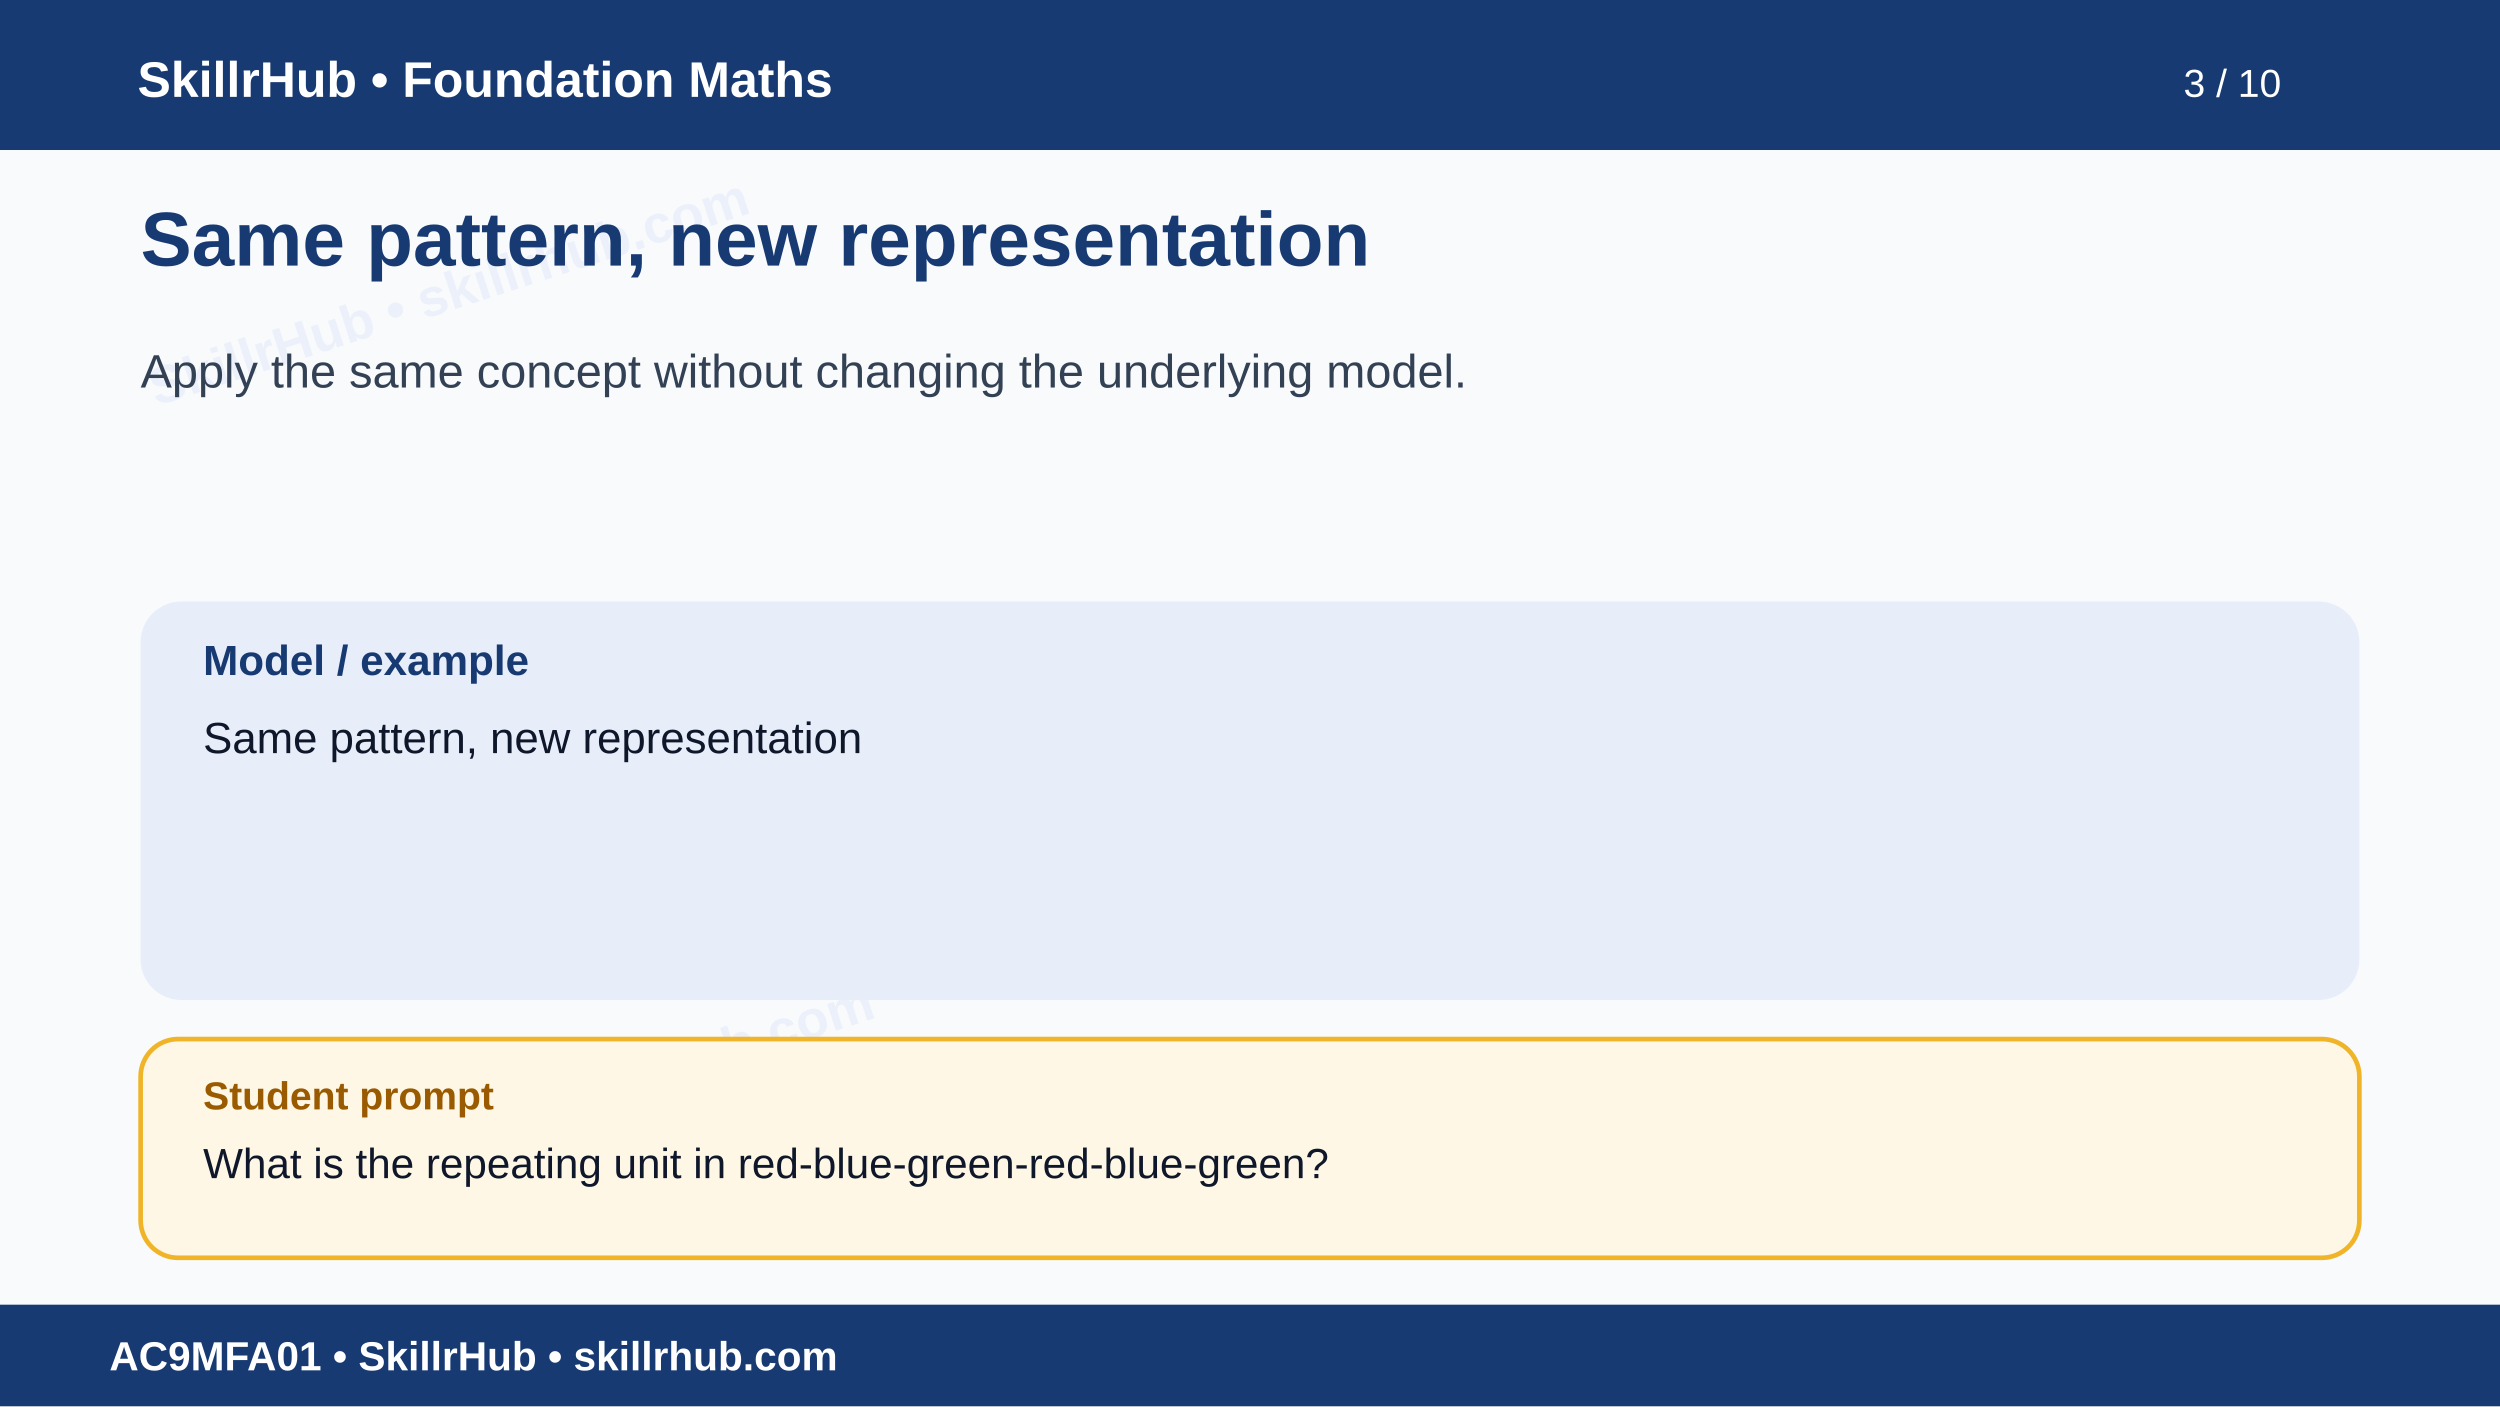
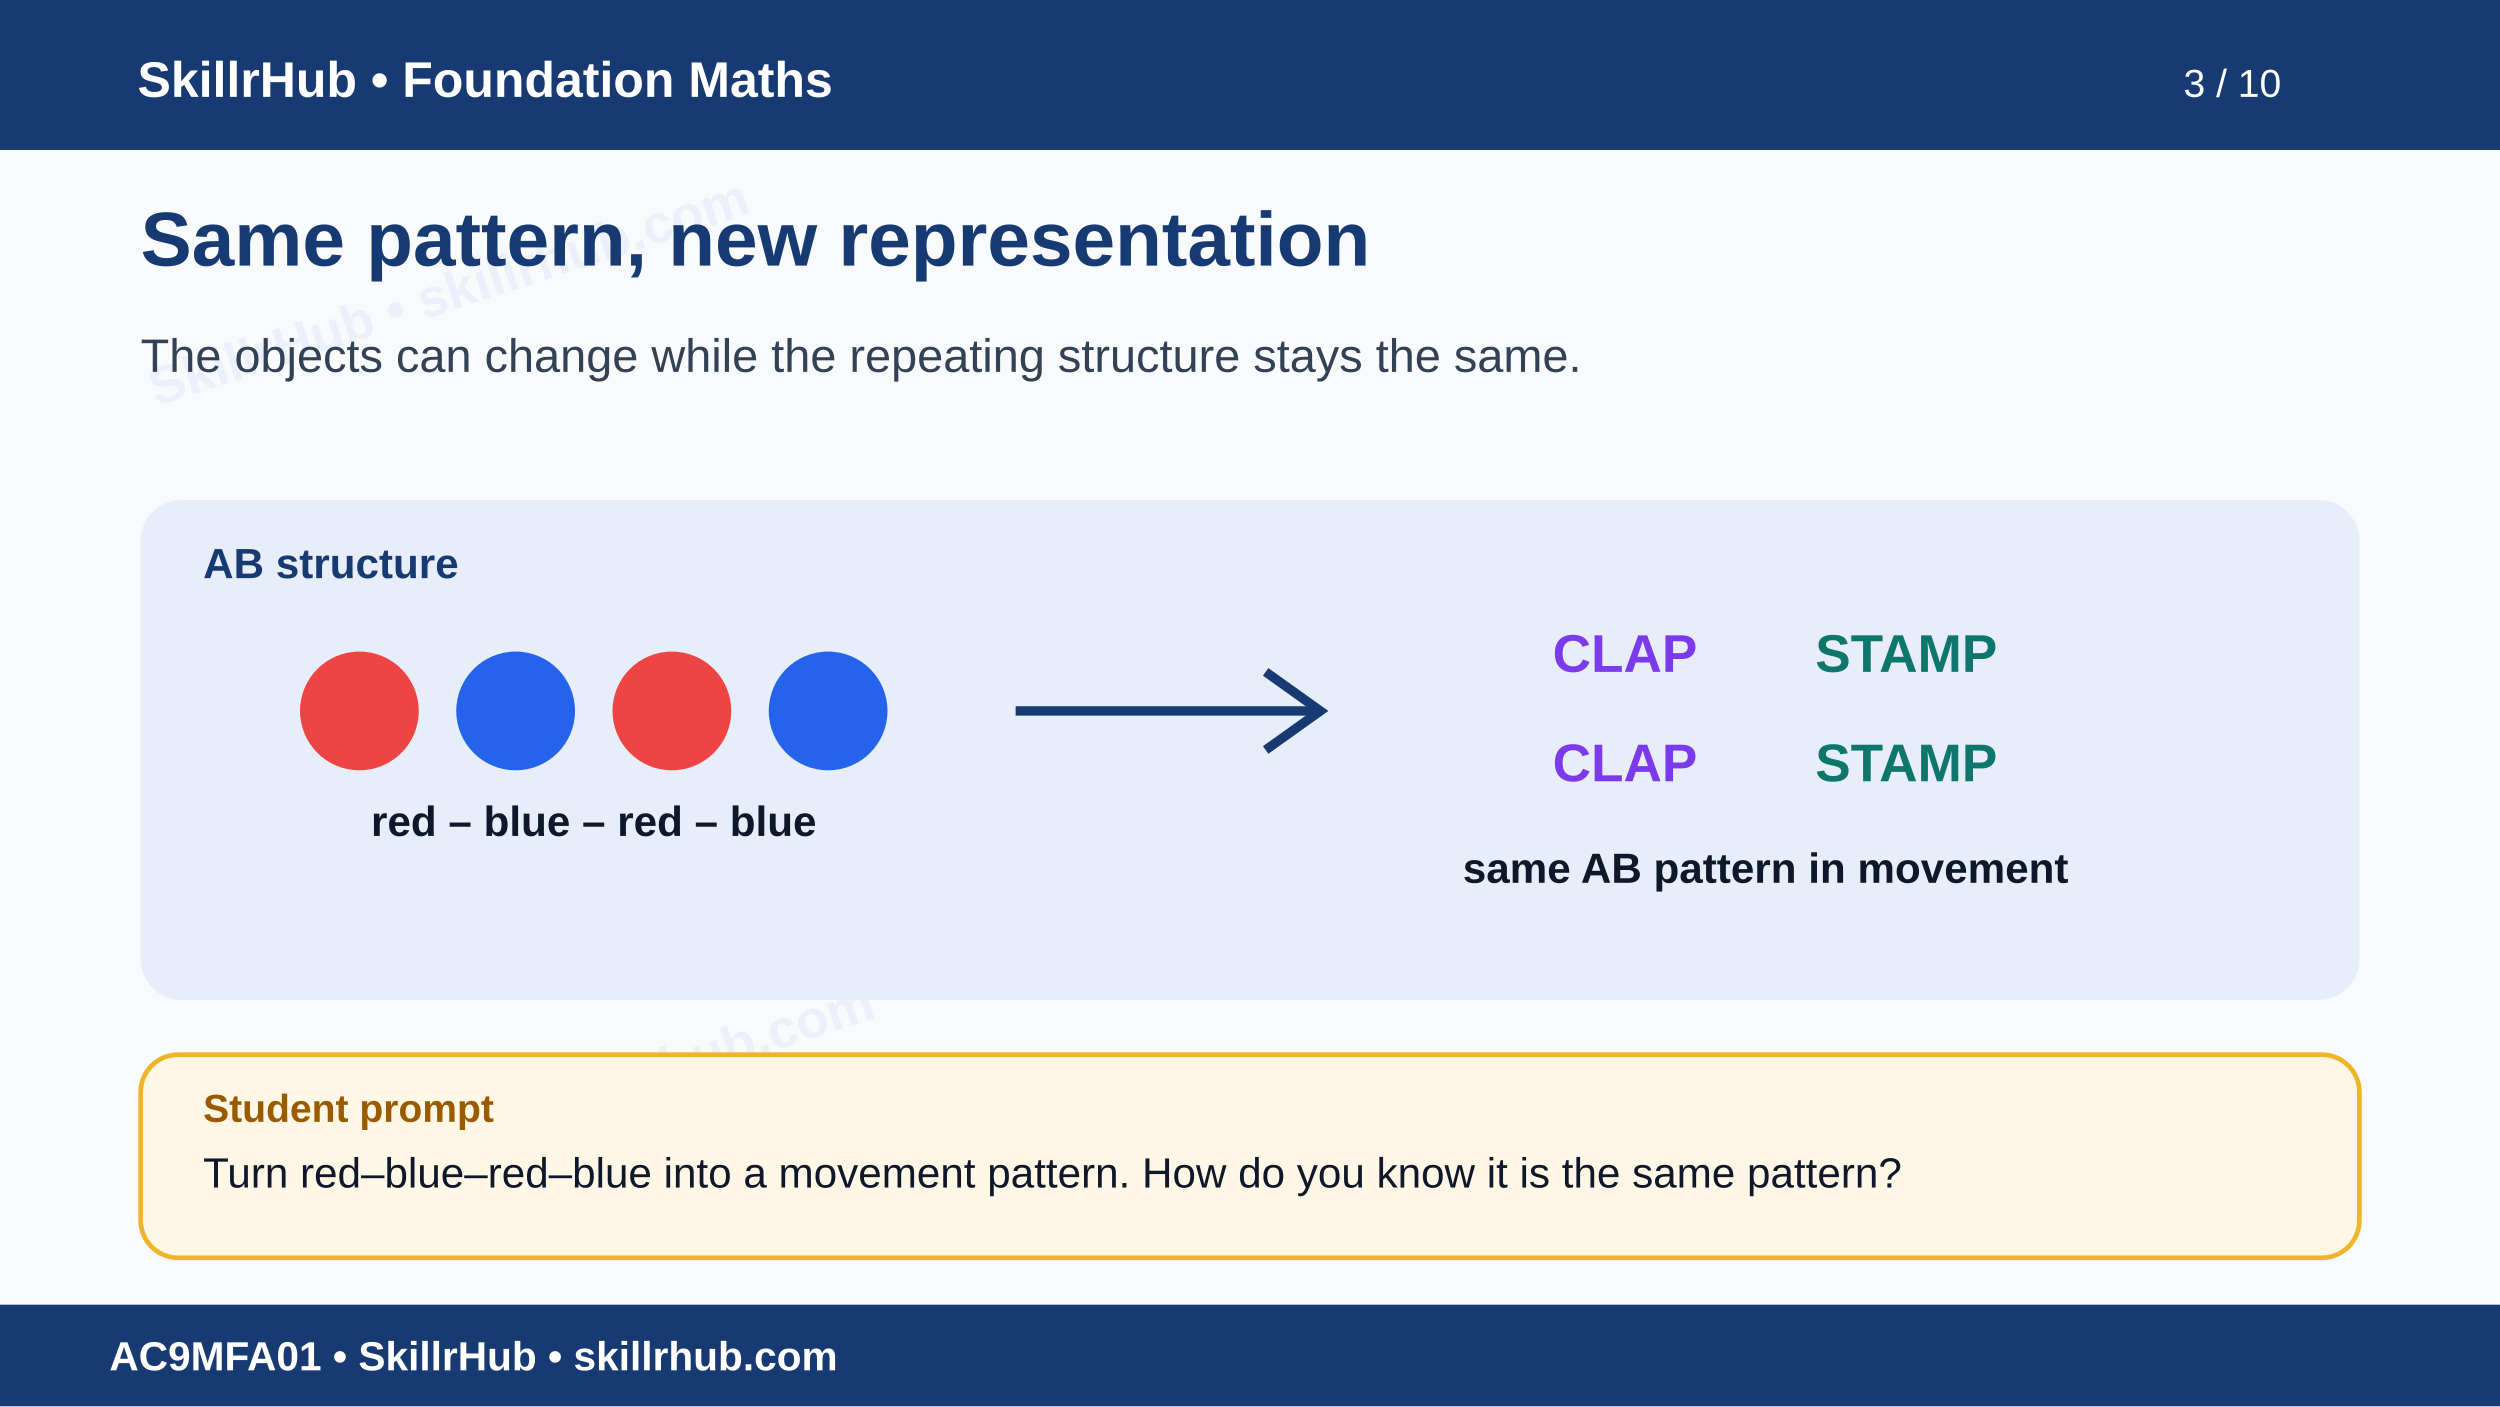
<svg xmlns="http://www.w3.org/2000/svg" width="1600" height="900" viewBox="0 0 1600 900">
  <rect width="1600" height="900" fill="#f8fafc" />
  <g opacity=".055" fill="#1d4ed8" font-family="Arial" font-size="34" font-weight="700">
    <text x="100" y="260" transform="rotate(-18 100 260)">SkillrHub • skillrhub.com</text>
    <text x="760" y="565" transform="rotate(-18 760 565)">SkillrHub • skillrhub.com</text>
    <text x="180" y="775" transform="rotate(-18 180 775)">SkillrHub • skillrhub.com</text>
  </g>
  <rect width="1600" height="96" fill="#173a72" />
  <text x="88" y="62" fill="white" font-family="Arial" font-size="32" font-weight="700">SkillrHub • Foundation Maths</text>
  <text x="1460" y="62" text-anchor="end" fill="white" font-family="Arial" font-size="25">3 / 10</text>
  <text x="90" y="170" fill="#173a72" font-family="Arial" font-size="49" font-weight="700">Same pattern, new representation</text>
-   <text x="90" y="248" fill="#334155" font-family="Arial" font-size="30" font-weight="400">Apply the same concept without changing the underlying model.</text>
-   <rect x="90" y="385" width="1420" height="255" rx="26" fill="#e8eef9" />
-   <text x="130" y="432" fill="#173a72" font-family="Arial" font-size="27" font-weight="700">Model / example</text>
-   <text x="130" y="482" fill="#0f172a" font-family="Arial" font-size="28" font-weight="400">Same pattern, new representation</text>
-   <rect x="90" y="665" width="1420" height="140" rx="24" fill="#fff7e6" stroke="#f0b429" stroke-width="3" />
-   <text x="130" y="710" fill="#9a5b00" font-family="Arial" font-size="25" font-weight="700">Student prompt</text>
-   <text x="130" y="754" fill="#0f172a" font-family="Arial" font-size="27" font-weight="400">What is the repeating unit in red-blue-green-red-blue-green?</text>
+   <text x="90" y="238" fill="#334155" font-family="Arial" font-size="30">The objects can change while the repeating structure stays the same.</text>
+   <rect x="90" y="320" width="1420" height="320" rx="26" fill="#e8eef9" />
+   <text x="130" y="370" fill="#173a72" font-family="Arial" font-size="27" font-weight="700">AB structure</text>
+   <g>
+     <circle cx="230" cy="455" r="38" fill="#ef4444" />
+     <circle cx="330" cy="455" r="38" fill="#2563eb" />
+     <circle cx="430" cy="455" r="38" fill="#ef4444" />
+     <circle cx="530" cy="455" r="38" fill="#2563eb" />
+   </g>
+   <text x="380" y="535" text-anchor="middle" fill="#0f172a" font-family="Arial" font-size="27" font-weight="700">red – blue – red – blue</text>
+   <path d="M650 455 L840 455" stroke="#173a72" stroke-width="6" />
+   <path d="M810 430 L845 455 L810 480" fill="none" stroke="#173a72" stroke-width="6" />
+   <text x="1040" y="430" text-anchor="middle" fill="#7c3aed" font-family="Arial" font-size="34" font-weight="700">CLAP</text>
+   <text x="1220" y="430" text-anchor="middle" fill="#0f766e" font-family="Arial" font-size="34" font-weight="700">STAMP</text>
+   <text x="1040" y="500" text-anchor="middle" fill="#7c3aed" font-family="Arial" font-size="34" font-weight="700">CLAP</text>
+   <text x="1220" y="500" text-anchor="middle" fill="#0f766e" font-family="Arial" font-size="34" font-weight="700">STAMP</text>
+   <text x="1130" y="565" text-anchor="middle" fill="#0f172a" font-family="Arial" font-size="27" font-weight="700">same AB pattern in movement</text>
+   <rect x="90" y="675" width="1420" height="130" rx="24" fill="#fff7e6" stroke="#f0b429" stroke-width="3" />
+   <text x="130" y="718" fill="#9a5b00" font-family="Arial" font-size="25" font-weight="700">Student prompt</text>
+   <text x="130" y="760" fill="#0f172a" font-family="Arial" font-size="27">Turn red–blue–red–blue into a movement pattern. How do you know it is the same pattern?</text>
  <rect y="835" width="1600" height="65" fill="#173a72" />
  <text x="70" y="877" fill="white" font-family="Arial" font-size="26" font-weight="700">AC9MFA01 • SkillrHub • skillrhub.com</text>
</svg>
